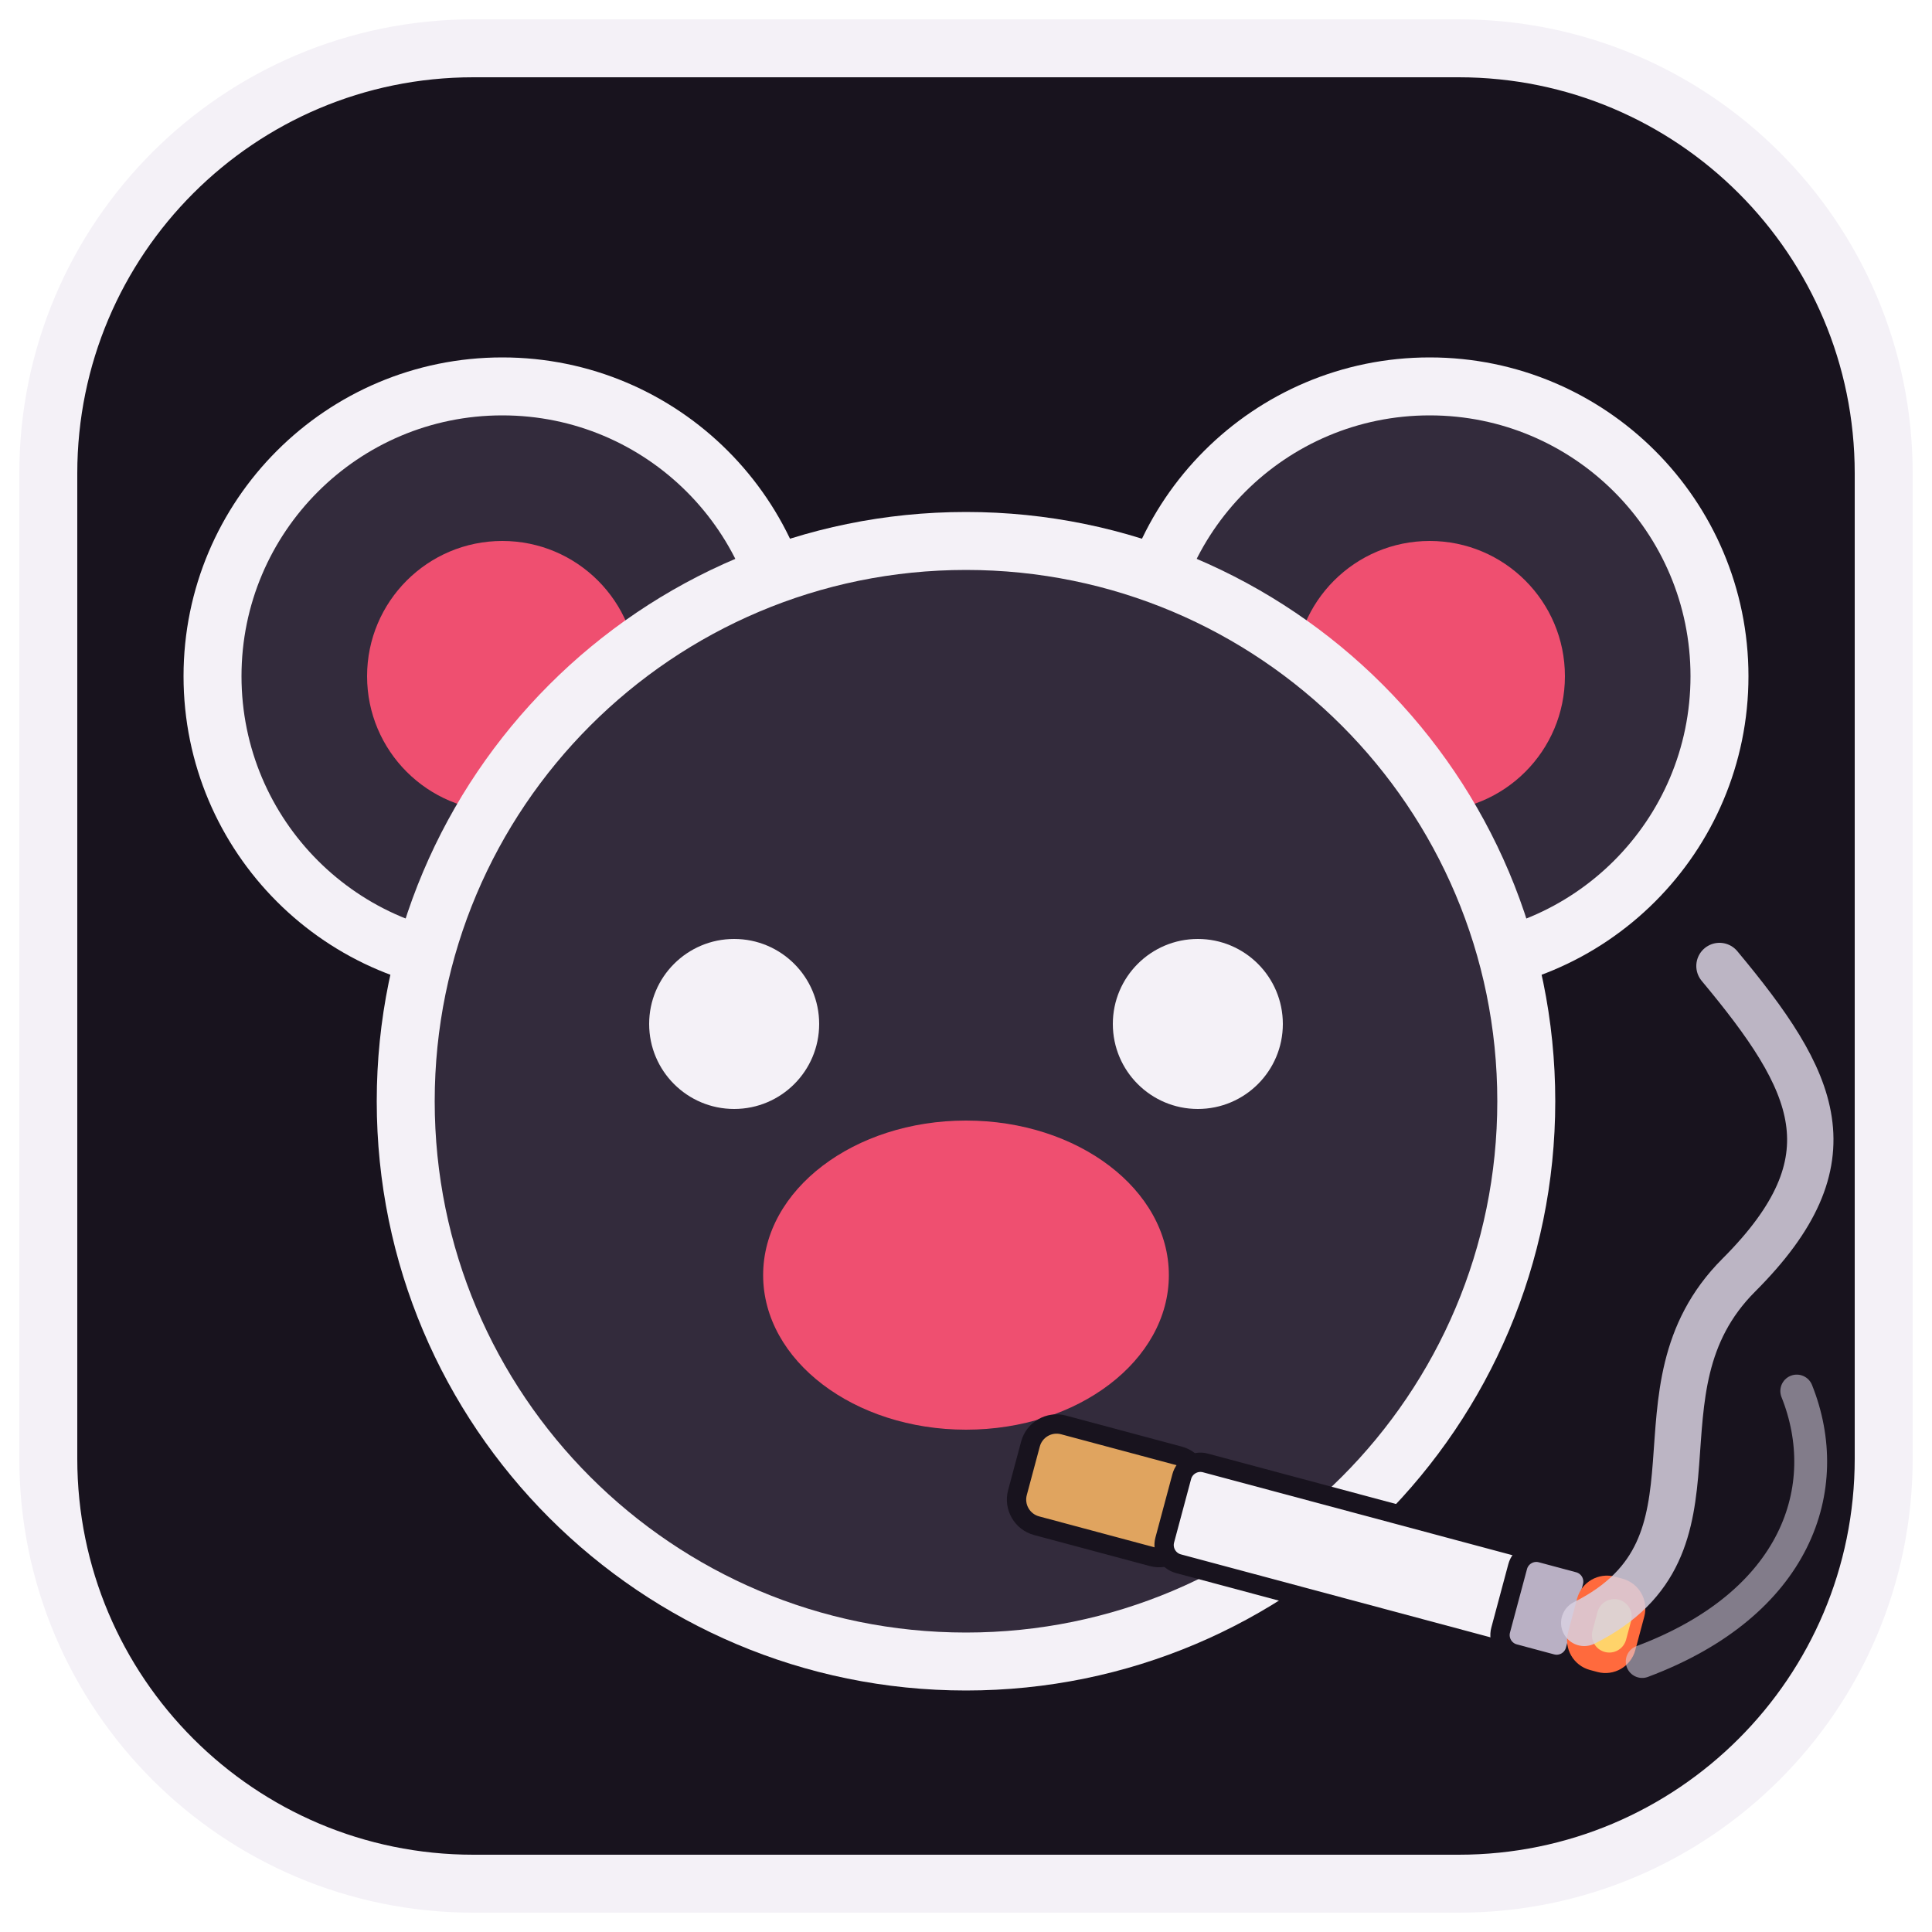
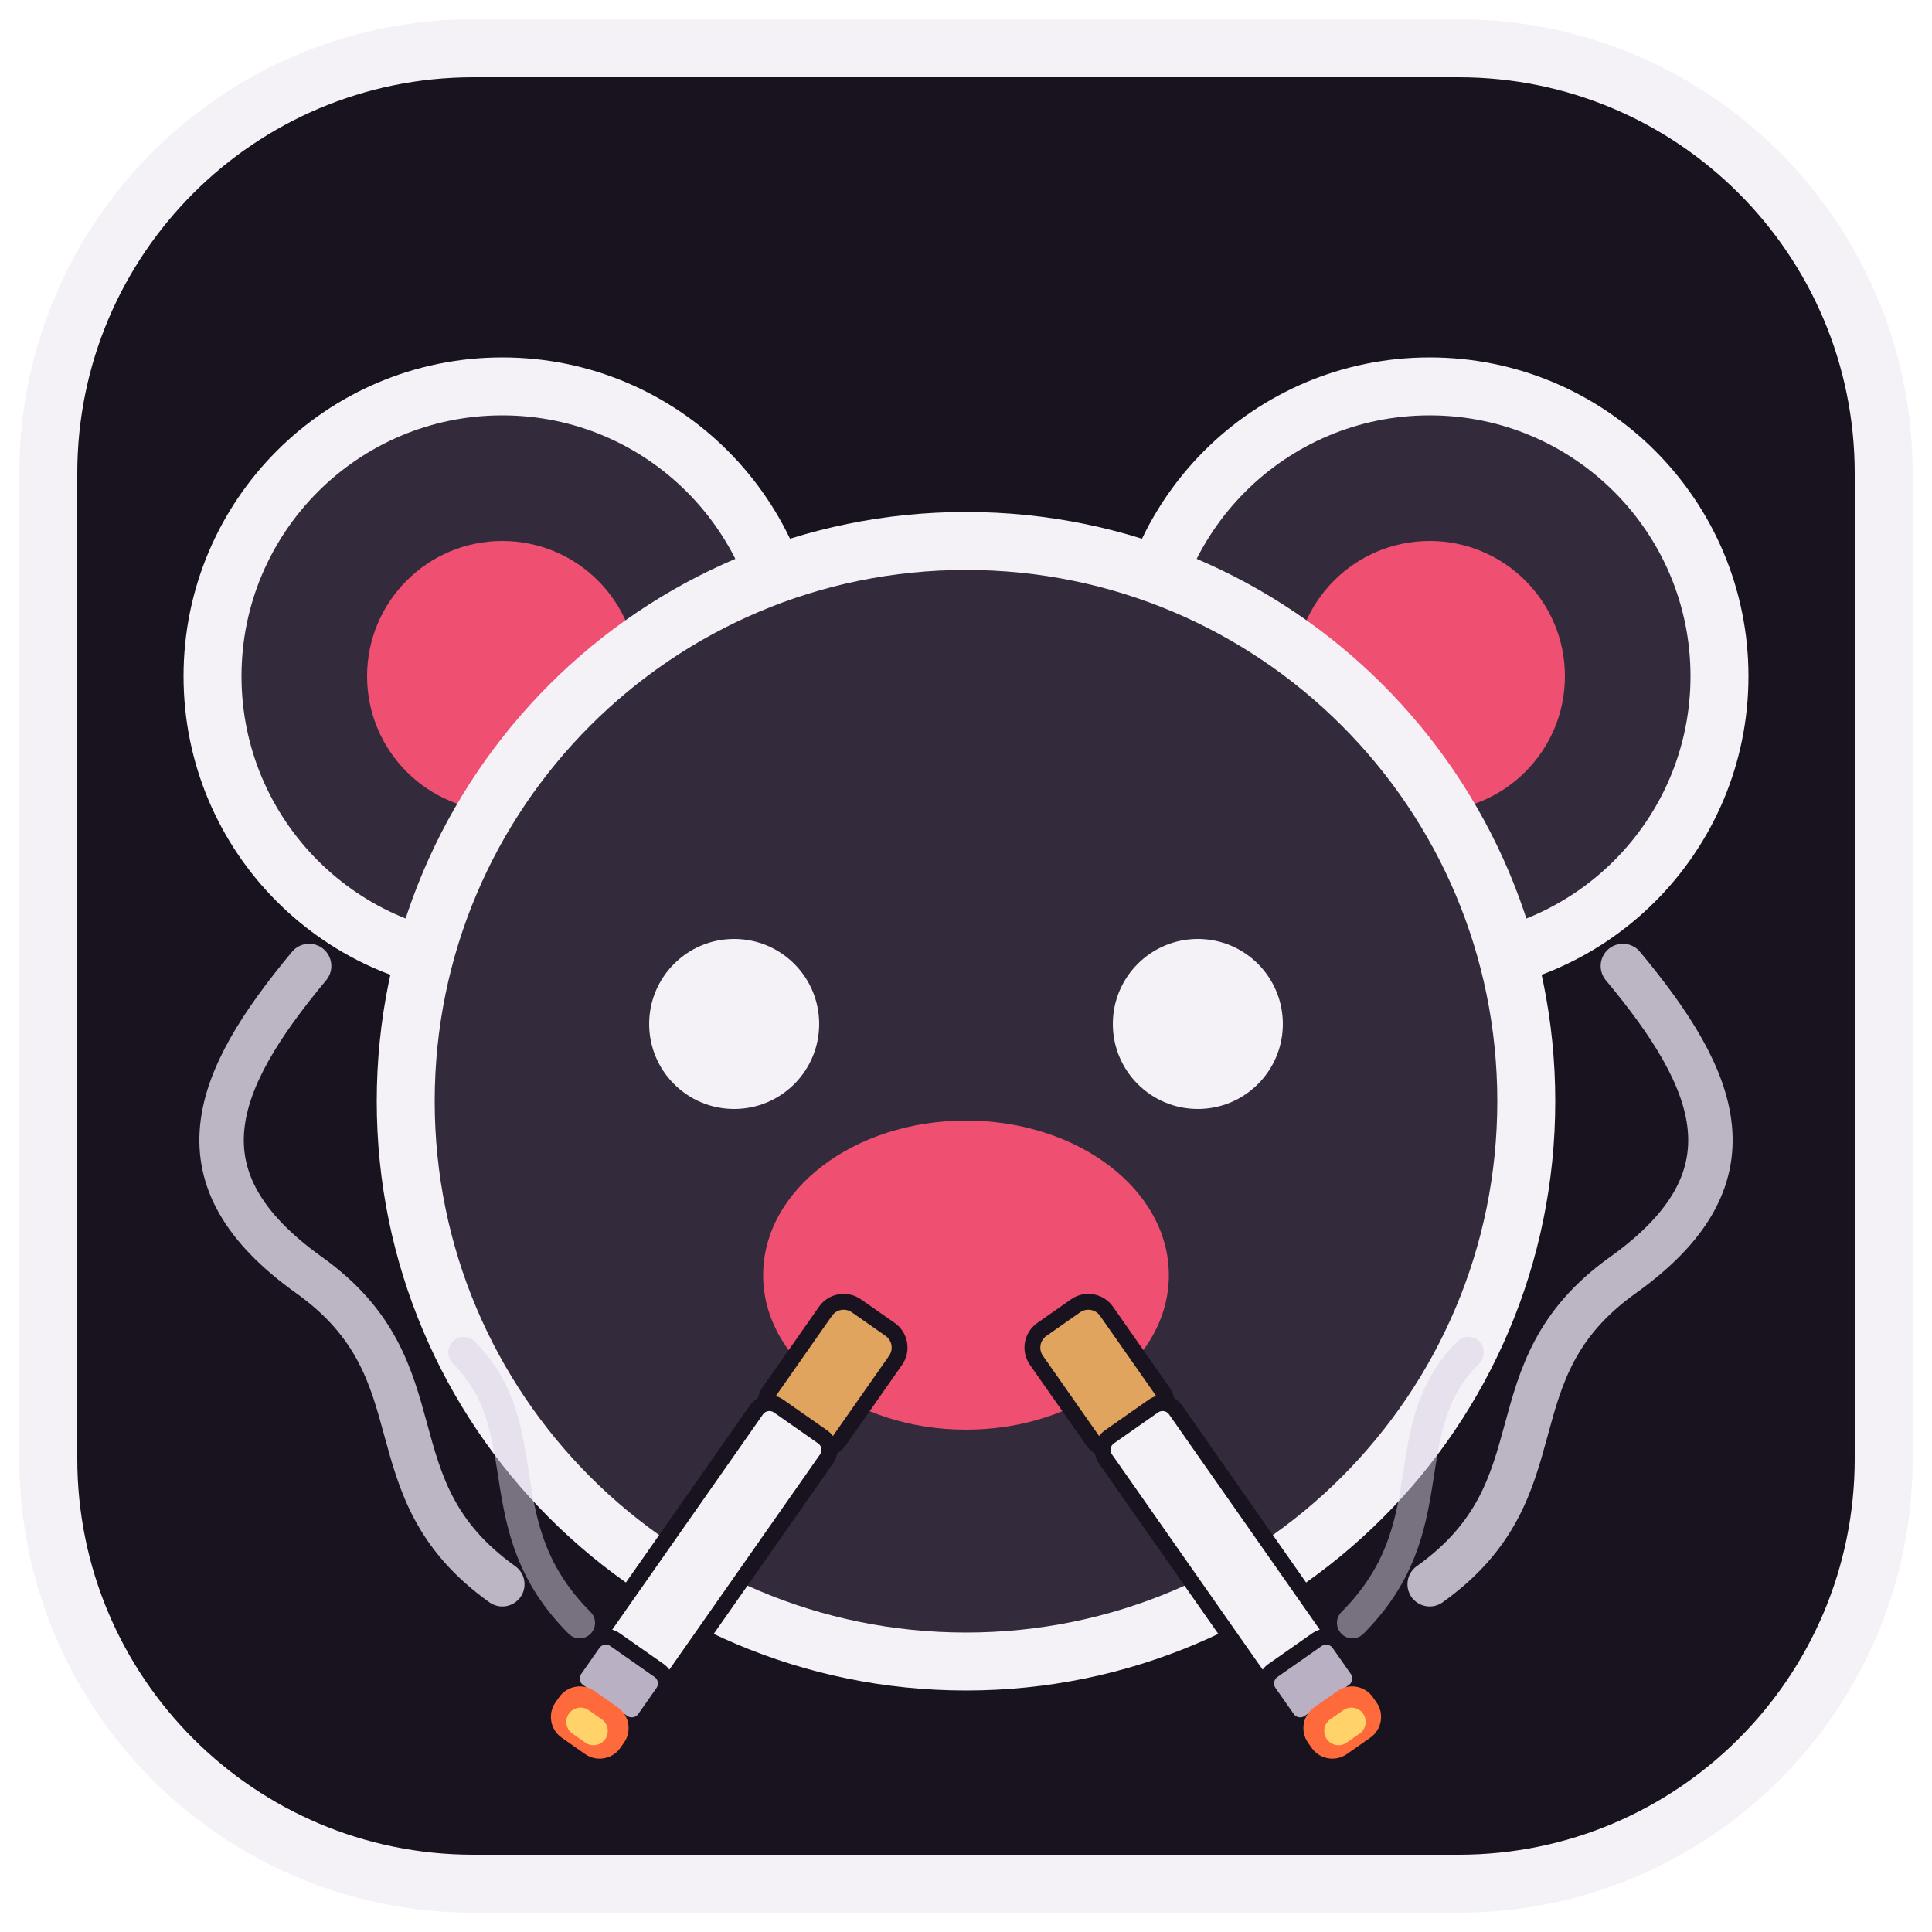
<svg xmlns="http://www.w3.org/2000/svg" viewBox="0 0 100 100">
  <rect x="2.5" y="2.5" width="95" height="95" rx="22" fill="#18131e" stroke="#f4f1f7" stroke-width="3" />
  <circle cx="26" cy="35" r="15" fill="#332b3c" stroke="#f4f1f7" stroke-width="3" />
  <circle cx="74" cy="35" r="15" fill="#332b3c" stroke="#f4f1f7" stroke-width="3" />
  <circle cx="26" cy="35" r="7" fill="#ef4f70" />
  <circle cx="74" cy="35" r="7" fill="#ef4f70" />
  <circle cx="50" cy="57" r="29" fill="#332b3c" stroke="#f4f1f7" stroke-width="3" />
  <circle cx="38" cy="53" r="4.4" fill="#f4f1f7" />
  <circle cx="62" cy="53" r="4.4" fill="#f4f1f7" />
  <ellipse cx="50" cy="66" rx="10.5" ry="8" fill="#ef4f70" />
-   <g transform="translate(53 76) rotate(15)">
+   <g transform="translate(45.2 68.2) rotate(125) scale(0.82)">
    <rect x="0" y="-2.7" width="9" height="5.4" rx="1.4" fill="#e0a45f" stroke="#18131e" stroke-width="1" />
    <rect x="8" y="-2.7" width="19" height="5.4" rx="1" fill="#f4f1f7" stroke="#18131e" stroke-width="1" />
    <rect x="26" y="-2.7" width="4" height="5.4" rx="1" fill="#b9b0c4" stroke="#18131e" stroke-width="1" />
    <rect x="29.4" y="-2.5" width="3.6" height="5" rx="1.6" fill="#ff6a3d" />
    <rect x="30.6" y="-1.4" width="1.8" height="2.8" rx="0.9" fill="#ffd36a" />
  </g>
-   <path d="M82 84 C 90 80, 84 72, 90 66 S 94 56, 89 50" fill="none" stroke="#d8d1e2" stroke-width="2.4" stroke-linecap="round" stroke-linejoin="round" opacity="0.85" />
-   <path d="M85 86 C 93 83, 95 77, 93 72" fill="none" stroke="#d8d1e2" stroke-width="1.7" stroke-linecap="round" stroke-linejoin="round" opacity="0.55" />
+   <g transform="translate(54.8 68.2) rotate(55) scale(0.82)">
+     <rect x="0" y="-2.7" width="9" height="5.4" rx="1.4" fill="#e0a45f" stroke="#18131e" stroke-width="1" />
+     <rect x="8" y="-2.7" width="19" height="5.4" rx="1" fill="#f4f1f7" stroke="#18131e" stroke-width="1" />
+     <rect x="26" y="-2.7" width="4" height="5.4" rx="1" fill="#b9b0c4" stroke="#18131e" stroke-width="1" />
+     <rect x="29.4" y="-2.5" width="3.6" height="5" rx="1.6" fill="#ff6a3d" />
+     <rect x="30.6" y="-1.4" width="1.8" height="2.8" rx="0.9" fill="#ffd36a" />
+   </g>
+   <path d="M26 82 C 19 77, 23 71, 16 66 S 11 56, 16 50" fill="none" stroke="#d8d1e2" stroke-width="2.3" stroke-linecap="round" stroke-linejoin="round" opacity="0.85" />
+   <path d="M30 84 C 25 79, 28 74, 24 70" fill="none" stroke="#d8d1e2" stroke-width="1.6" stroke-linecap="round" stroke-linejoin="round" opacity="0.5" />
+   <g transform="translate(100 0) scale(-1 1)">
+     <path d="M26 82 C 19 77, 23 71, 16 66 S 11 56, 16 50" fill="none" stroke="#d8d1e2" stroke-width="2.3" stroke-linecap="round" stroke-linejoin="round" opacity="0.85" />
+     <path d="M30 84 C 25 79, 28 74, 24 70" fill="none" stroke="#d8d1e2" stroke-width="1.6" stroke-linecap="round" stroke-linejoin="round" opacity="0.5" />
+   </g>
</svg>
